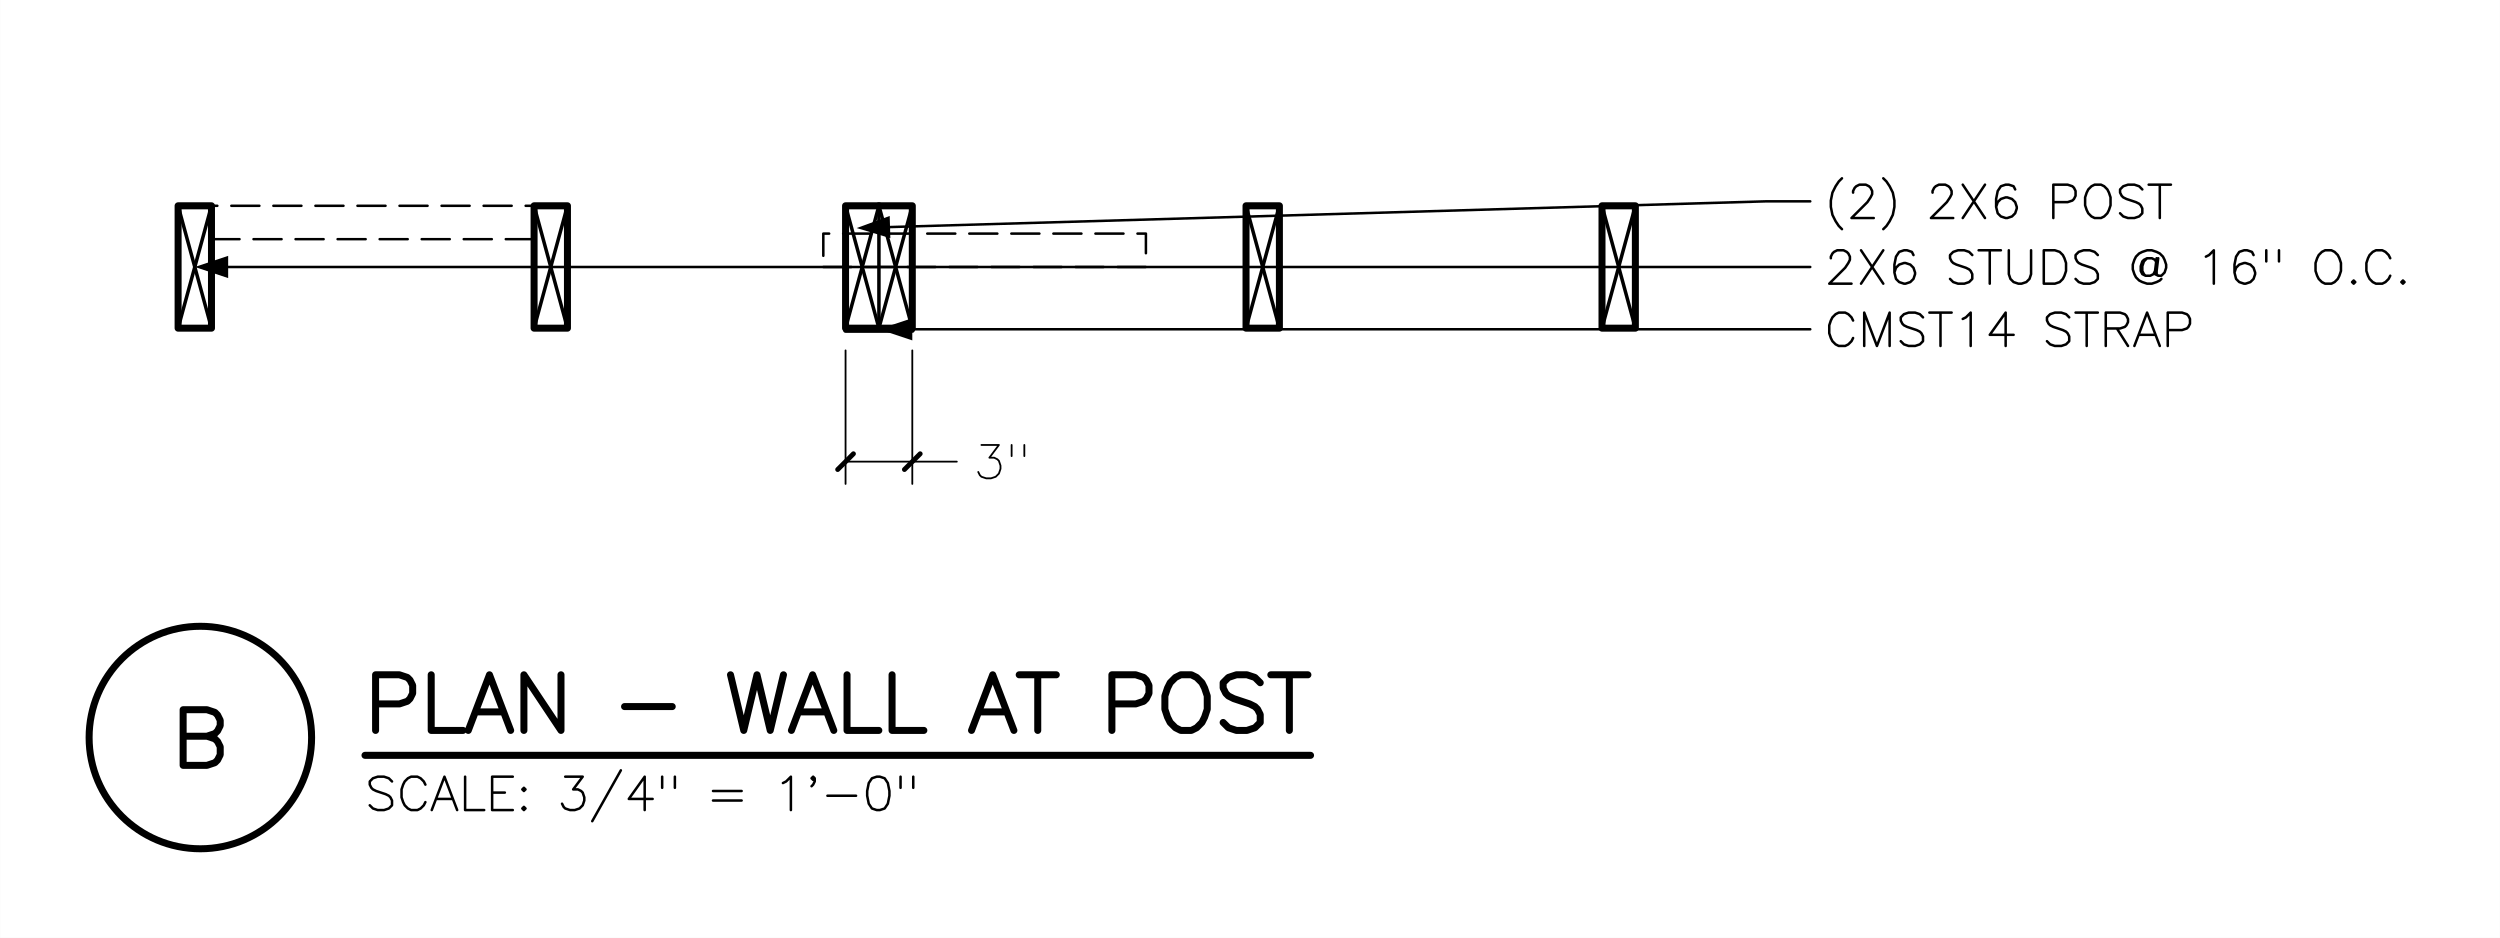
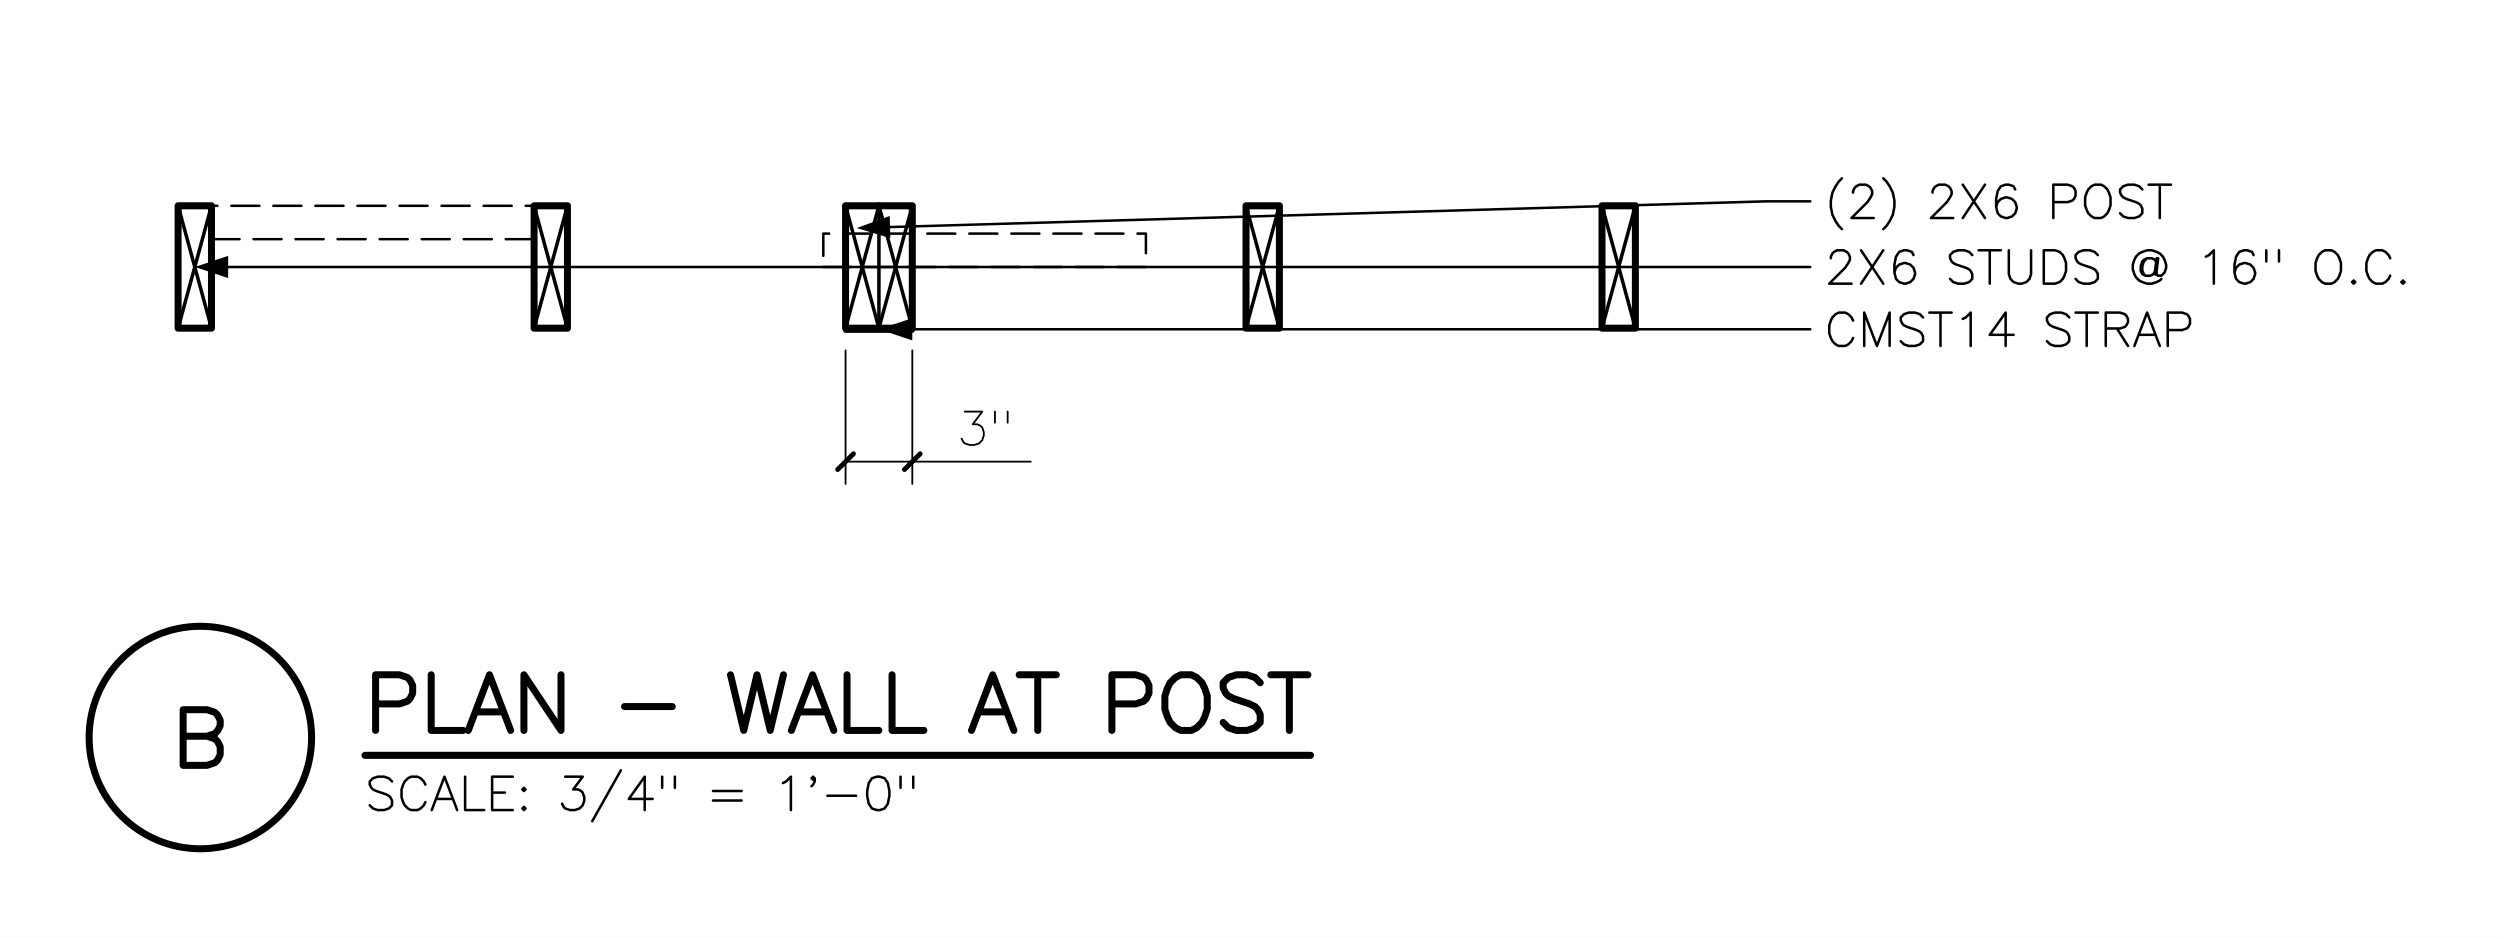
<svg xmlns="http://www.w3.org/2000/svg" width="7.022in" height="2.634in" viewBox="0 0 674.143 252.9">
  <rect width="100%" height="100%" fill="#fff" />
  <g id="S-DETL-BYND">
    <g data-src="stud_lo#0">
      <path d="M48 88.5L57 55.5" fill="none" stroke="#000" stroke-linecap="round" stroke-linejoin="round" stroke-width="0.945" />
      <path d="M57 88.5L48 55.5" fill="none" stroke="#000" stroke-linecap="round" stroke-linejoin="round" stroke-width="0.945" />
    </g>
    <g data-src="stud_lo#1">
      <path d="M144 88.5L153 55.5" fill="none" stroke="#000" stroke-linecap="round" stroke-linejoin="round" stroke-width="0.945" />
      <path d="M153 88.5L144 55.5" fill="none" stroke="#000" stroke-linecap="round" stroke-linejoin="round" stroke-width="0.945" />
    </g>
    <g data-src="stud_lo2#0">
      <path d="M336 88.5L345 55.5" fill="none" stroke="#000" stroke-linecap="round" stroke-linejoin="round" stroke-width="0.945" />
      <path d="M345 88.5L336 55.5" fill="none" stroke="#000" stroke-linecap="round" stroke-linejoin="round" stroke-width="0.945" />
    </g>
    <g data-src="stud_lo2#1">
      <path d="M432 88.5L441 55.5" fill="none" stroke="#000" stroke-linecap="round" stroke-linejoin="round" stroke-width="0.945" />
      <path d="M441 88.5L432 55.5" fill="none" stroke="#000" stroke-linecap="round" stroke-linejoin="round" stroke-width="0.945" />
    </g>
    <g data-src="post_lo#0">
      <path d="M237 88.5L237 55.5" fill="none" stroke="#000" stroke-linecap="round" stroke-linejoin="round" stroke-width="0.945" />
      <path d="M228 88.5L237 55.5" fill="none" stroke="#000" stroke-linecap="round" stroke-linejoin="round" stroke-width="0.945" />
      <path d="M237 88.5L228 55.5" fill="none" stroke="#000" stroke-linecap="round" stroke-linejoin="round" stroke-width="0.945" />
    </g>
    <g data-src="post_lo#1">
      <path d="M237 88.5L246 55.5" fill="none" stroke="#000" stroke-linecap="round" stroke-linejoin="round" stroke-width="0.945" />
      <path d="M246 88.5L237 55.5" fill="none" stroke="#000" stroke-linecap="round" stroke-linejoin="round" stroke-width="0.945" />
    </g>
  </g>
  <g id="S-DETL-CUT">
    <g data-src="stud_lo#0">
      <path d="M48 88.5L57 88.5L57 55.5L48 55.5L48 88.5Z" fill="none" stroke="#000" stroke-linecap="round" stroke-linejoin="round" stroke-width="1.89" />
    </g>
    <g data-src="stud_lo#1">
      <path d="M144 88.5L153 88.5L153 55.5L144 55.5L144 88.5Z" fill="none" stroke="#000" stroke-linecap="round" stroke-linejoin="round" stroke-width="1.89" />
    </g>
    <g data-src="stud_lo2#0">
      <path d="M336 88.5L345 88.5L345 55.5L336 55.5L336 88.5Z" fill="none" stroke="#000" stroke-linecap="round" stroke-linejoin="round" stroke-width="1.89" />
    </g>
    <g data-src="stud_lo2#1">
      <path d="M432 88.5L441 88.5L441 55.5L432 55.5L432 88.5Z" fill="none" stroke="#000" stroke-linecap="round" stroke-linejoin="round" stroke-width="1.89" />
    </g>
    <g data-src="post_lo#0">
      <path d="M237 55.5L228 55.5L228 88.5L237 88.5" fill="none" stroke="#000" stroke-linecap="round" stroke-linejoin="round" stroke-width="1.89" />
    </g>
    <g data-src="post_lo#1">
      <path d="M237 88.5L246 88.5L246 55.5L237 55.5" fill="none" stroke="#000" stroke-linecap="round" stroke-linejoin="round" stroke-width="1.89" />
    </g>
    <g data-src="d1">
      <path d="M225.879 126.621L230.121 122.379" fill="none" stroke="#000" stroke-linecap="round" stroke-linejoin="round" stroke-width="1.323" />
      <path d="M243.879 126.621L248.121 122.379" fill="none" stroke="#000" stroke-linecap="round" stroke-linejoin="round" stroke-width="1.323" />
    </g>
  </g>
  <g id="S-DETL-STL">
    <g data-src="strap">
      <path d="M228 89.1L246 89.1L246 88.5L228 88.5L228 89.1Z" fill="#000" fill-rule="evenodd" stroke="none" />
      <path d="M228 88.5L228 89.1L246 89.1L246 88.5" fill="none" stroke="#000" stroke-linecap="round" stroke-linejoin="round" stroke-width="1.323" />
    </g>
  </g>
  <g id="S-DETL-HIDN">
    <g data-src="blk_alt">
      <path d="M222 72L309 72L309 63L222 63L222 72Z" fill="none" stroke="#000" stroke-linecap="round" stroke-linejoin="round" stroke-width="0.68" stroke-dasharray="7.559 3.78" />
    </g>
    <g data-src="hd_behind">
      <path d="M57 64.5L144 64.5L144 55.5L57 55.5L57 64.5Z" fill="none" stroke="#000" stroke-linecap="round" stroke-linejoin="round" stroke-width="0.68" stroke-dasharray="7.559 3.78" />
    </g>
  </g>
  <g id="S-ANNO-NOTE">
    <g data-src="n1">
      <path d="M496.714 48.086L495.857 48.943L495 50.229L494.143 51.943L493.714 54.086L493.714 55.8L494.143 57.943L495 59.657L495.857 60.943L496.714 61.8M499.714 51.943L499.714 51.514L500.143 50.657L500.571 50.229L501.429 49.8L503.143 49.8L504 50.229L504.429 50.657L504.857 51.514L504.857 52.371L504.429 53.229L503.571 54.514L499.286 58.8L505.286 58.8M507.857 48.086L508.714 48.943L509.571 50.229L510.429 51.943L510.857 54.086L510.857 55.8L510.429 57.943L509.571 59.657L508.714 60.943L507.857 61.8M521.143 51.943L521.143 51.514L521.571 50.657L522 50.229L522.857 49.8L524.571 49.8L525.429 50.229L525.857 50.657L526.286 51.514L526.286 52.371L525.857 53.229L525 54.514L520.714 58.8L526.714 58.8M529.286 49.8L535.286 58.8M535.286 49.8L529.286 58.8M543.429 51.086L543 50.229L541.714 49.8L540.857 49.8L539.571 50.229L538.714 51.514L538.286 53.657L538.286 55.8L538.714 57.514L539.571 58.371L540.857 58.8L541.286 58.8L542.571 58.371L543.429 57.514L543.857 56.229L543.857 55.8L543.429 54.514L542.571 53.657L541.286 53.229L540.857 53.229L539.571 53.657L538.714 54.514L538.286 55.8M553.714 49.8L553.714 58.8M553.714 49.8L557.571 49.8L558.857 50.229L559.286 50.657L559.714 51.514L559.714 52.8L559.286 53.657L558.857 54.086L557.571 54.514L553.714 54.514M564.857 49.8L564 50.229L563.143 51.086L562.714 51.943L562.286 53.229L562.286 55.371L562.714 56.657L563.143 57.514L564 58.371L564.857 58.8L566.571 58.8L567.429 58.371L568.286 57.514L568.714 56.657L569.143 55.371L569.143 53.229L568.714 51.943L568.286 51.086L567.429 50.229L566.571 49.8L564.857 49.8M577.714 51.086L576.857 50.229L575.571 49.8L573.857 49.8L572.571 50.229L571.714 51.086L571.714 51.943L572.143 52.8L572.571 53.229L573.429 53.657L576 54.514L576.857 54.943L577.286 55.371L577.714 56.229L577.714 57.514L576.857 58.371L575.571 58.8L573.857 58.8L572.571 58.371L571.714 57.514M582.429 49.8L582.429 58.8M579.429 49.8L585.429 49.8" fill="none" stroke="#000" stroke-linecap="round" stroke-linejoin="round" stroke-width="0.68" />
      <path d="M488.16 54.3L476.16 54.3L239.996 61.236" fill="none" stroke="#000" stroke-linecap="round" stroke-linejoin="round" stroke-width="0.68" />
      <path d="M231 61.5L240.084 64.235L239.908 58.237L231 61.5Z" fill="#000" fill-rule="evenodd" stroke="none" />
    </g>
    <g data-src="n2">
      <path d="M499.714 86.443L499.286 85.586L498.429 84.729L497.571 84.3L495.857 84.3L495 84.729L494.143 85.586L493.714 86.443L493.286 87.729L493.286 89.871L493.714 91.157L494.143 92.014L495 92.871L495.857 93.3L497.571 93.3L498.429 92.871L499.286 92.014L499.714 91.157M502.714 84.3L502.714 93.3M502.714 84.3L506.143 93.3M509.571 84.3L506.143 93.3M509.571 84.3L509.571 93.3M518.571 85.586L517.714 84.729L516.429 84.3L514.714 84.3L513.429 84.729L512.571 85.586L512.571 86.443L513 87.3L513.429 87.729L514.286 88.157L516.857 89.014L517.714 89.443L518.143 89.871L518.571 90.729L518.571 92.014L517.714 92.871L516.429 93.3L514.714 93.3L513.429 92.871L512.571 92.014M523.286 84.3L523.286 93.3M520.286 84.3L526.286 84.3M529.286 86.014L530.143 85.586L531.429 84.3L531.429 93.3M540.857 84.3L536.571 90.3L543 90.3M540.857 84.3L540.857 93.3M558 85.586L557.143 84.729L555.857 84.3L554.143 84.3L552.857 84.729L552 85.586L552 86.443L552.429 87.3L552.857 87.729L553.714 88.157L556.286 89.014L557.143 89.443L557.571 89.871L558 90.729L558 92.014L557.143 92.871L555.857 93.3L554.143 93.3L552.857 92.871L552 92.014M562.714 84.3L562.714 93.3M559.714 84.3L565.714 84.3M567.857 84.3L567.857 93.3M567.857 84.3L571.714 84.3L573 84.729L573.429 85.157L573.857 86.014L573.857 86.871L573.429 87.729L573 88.157L571.714 88.586L567.857 88.586M570.857 88.586L573.857 93.3M579 84.3L575.571 93.3M579 84.3L582.429 93.3M576.857 90.3L581.143 90.3M584.571 84.3L584.571 93.3M584.571 84.3L588.429 84.3L589.714 84.729L590.143 85.157L590.571 86.014L590.571 87.3L590.143 88.157L589.714 88.586L588.429 89.014L584.571 89.014" fill="none" stroke="#000" stroke-linecap="round" stroke-linejoin="round" stroke-width="0.68" />
      <path d="M488.16 88.8L476.16 88.8L246 88.8" fill="none" stroke="#000" stroke-linecap="round" stroke-linejoin="round" stroke-width="0.68" />
      <path d="M237 88.8L246 91.8L246 85.8L237 88.8Z" fill="#000" fill-rule="evenodd" stroke="none" />
    </g>
    <g data-src="n3">
      <path d="M493.714 69.643L493.714 69.214L494.143 68.357L494.571 67.929L495.429 67.5L497.143 67.5L498 67.929L498.429 68.357L498.857 69.214L498.857 70.071L498.429 70.929L497.571 72.214L493.286 76.5L499.286 76.5M501.857 67.5L507.857 76.5M507.857 67.5L501.857 76.5M516 68.786L515.571 67.929L514.286 67.5L513.429 67.5L512.143 67.929L511.286 69.214L510.857 71.357L510.857 73.5L511.286 75.214L512.143 76.071L513.429 76.5L513.857 76.5L515.143 76.071L516 75.214L516.429 73.929L516.429 73.5L516 72.214L515.143 71.357L513.857 70.929L513.429 70.929L512.143 71.357L511.286 72.214L510.857 73.5M531.857 68.786L531 67.929L529.714 67.5L528 67.5L526.714 67.929L525.857 68.786L525.857 69.643L526.286 70.5L526.714 70.929L527.571 71.357L530.143 72.214L531 72.643L531.429 73.071L531.857 73.929L531.857 75.214L531 76.071L529.714 76.5L528 76.5L526.714 76.071L525.857 75.214M536.571 67.5L536.571 76.5M533.571 67.5L539.571 67.5M541.714 67.5L541.714 73.929L542.143 75.214L543 76.071L544.286 76.5L545.143 76.5L546.429 76.071L547.286 75.214L547.714 73.929L547.714 67.5M551.143 67.5L551.143 76.5M551.143 67.5L554.143 67.5L555.429 67.929L556.286 68.786L556.714 69.643L557.143 70.929L557.143 73.071L556.714 74.357L556.286 75.214L555.429 76.071L554.143 76.5L551.143 76.5M565.714 68.786L564.857 67.929L563.571 67.5L561.857 67.5L560.571 67.929L559.714 68.786L559.714 69.643L560.143 70.5L560.571 70.929L561.429 71.357L564 72.214L564.857 72.643L565.286 73.071L565.714 73.929L565.714 75.214L564.857 76.071L563.571 76.5L561.857 76.5L560.571 76.071L559.714 75.214M581.571 70.929L581.143 70.071L580.286 69.643L579 69.643L578.143 70.071L577.714 70.5L577.286 71.786L577.286 73.071L577.714 73.929L578.571 74.357L579.857 74.357L580.714 73.929L581.143 73.071M579 69.643L578.143 70.5L577.714 71.786L577.714 73.071L578.143 73.929L578.571 74.357M581.571 69.643L581.143 73.071L581.143 73.929L582 74.357L582.857 74.357L583.714 73.5L584.143 72.214L584.143 71.357L583.714 70.071L583.286 69.214L582.429 68.357L581.571 67.929L580.286 67.5L579 67.5L577.714 67.929L576.857 68.357L576 69.214L575.571 70.071L575.143 71.357L575.143 72.643L575.571 73.929L576 74.786L576.857 75.643L577.714 76.071L579 76.5L580.286 76.5L581.571 76.071L582.429 75.643L582.857 75.214M582 69.643L581.571 73.071L581.571 73.929L582 74.357M594.857 69.214L595.714 68.786L597 67.5L597 76.5M607.714 68.786L607.286 67.929L606 67.5L605.143 67.5L603.857 67.929L603 69.214L602.571 71.357L602.571 73.5L603 75.214L603.857 76.071L605.143 76.5L605.571 76.5L606.857 76.071L607.714 75.214L608.143 73.929L608.143 73.5L607.714 72.214L606.857 71.357L605.571 70.929L605.143 70.929L603.857 71.357L603 72.214L602.571 73.5M611.143 67.5L611.143 70.5M614.571 67.5L614.571 70.5M627 67.5L626.143 67.929L625.286 68.786L624.857 69.643L624.429 70.929L624.429 73.071L624.857 74.357L625.286 75.214L626.143 76.071L627 76.5L628.714 76.5L629.571 76.071L630.429 75.214L630.857 74.357L631.286 73.071L631.286 70.929L630.857 69.643L630.429 68.786L629.571 67.929L628.714 67.5L627 67.5M634.714 75.643L634.286 76.071L634.714 76.5L635.143 76.071L634.714 75.643M644.571 69.643L644.143 68.786L643.286 67.929L642.429 67.5L640.714 67.5L639.857 67.929L639 68.786L638.571 69.643L638.143 70.929L638.143 73.071L638.571 74.357L639 75.214L639.857 76.071L640.714 76.5L642.429 76.5L643.286 76.071L644.143 75.214L644.571 74.357M648 75.643L647.571 76.071L648 76.5L648.429 76.071L648 75.643" fill="none" stroke="#000" stroke-linecap="round" stroke-linejoin="round" stroke-width="0.68" />
      <path d="M488.16 72L476.16 72L61.5 72" fill="none" stroke="#000" stroke-linecap="round" stroke-linejoin="round" stroke-width="0.68" />
      <path d="M52.5 72L61.5 75L61.5 69L52.5 72Z" fill="#000" fill-rule="evenodd" stroke="none" />
    </g>
  </g>
  <g id="S-ANNO-DIMS">
    <g data-src="d1">
      <path d="M228 94.5L228 130.5" fill="none" stroke="#000" stroke-linecap="round" stroke-linejoin="round" stroke-width="0.491" />
      <path d="M246 94.5L246 130.5" fill="none" stroke="#000" stroke-linecap="round" stroke-linejoin="round" stroke-width="0.491" />
      <path d="M228 124.5L246 124.5" fill="none" stroke="#000" stroke-linecap="round" stroke-linejoin="round" stroke-width="0.491" />
-       <path d="M246 124.5L258 124.5" fill="none" stroke="#000" stroke-linecap="round" stroke-linejoin="round" stroke-width="0.491" />
-       <path d="M264.643 120L269.357 120L266.786 123.429L268.071 123.429L268.929 123.857L269.357 124.286L269.786 125.571L269.786 126.429L269.357 127.714L268.5 128.571L267.214 129L265.929 129L264.643 128.571L264.214 128.143L263.786 127.286M272.786 120L272.786 123M276.214 120L276.214 123" fill="none" stroke="#000" stroke-linecap="round" stroke-linejoin="round" stroke-width="0.491" />
+       <path d="M246 124.5L277.929 124.5" fill="none" stroke="#000" stroke-linecap="round" stroke-linejoin="round" stroke-width="0.491" />
+       <path d="M260.143 111L264.857 111L262.286 114.429L263.571 114.429L264.429 114.857L264.857 115.286L265.286 116.571L265.286 117.429L264.857 118.714L264 119.571L262.714 120L261.429 120L260.143 119.571L259.714 119.143L259.286 118.286M268.286 111L268.286 114M271.714 111L271.714 114" fill="none" stroke="#000" stroke-linecap="round" stroke-linejoin="round" stroke-width="0.491" />
    </g>
  </g>
  <g id="S-ANNO-TTLB">
    <g data-src="title:P">
      <path d="M24 198.9A30 30 0 0 1 84 198.9A30 30 0 0 1 24 198.9Z" fill="none" stroke="#000" stroke-linecap="round" stroke-linejoin="round" stroke-width="1.89" />
      <path d="M49.357 191.4L49.357 206.4M49.357 191.4L55.786 191.4L57.929 192.114L58.643 192.829L59.357 194.257L59.357 195.686L58.643 197.114L57.929 197.829L55.786 198.543M49.357 198.543L55.786 198.543L57.929 199.257L58.643 199.971L59.357 201.4L59.357 203.543L58.643 204.971L57.929 205.686L55.786 206.4L49.357 206.4" fill="none" stroke="#000" stroke-linecap="round" stroke-linejoin="round" stroke-width="1.89" />
      <path d="M101.257 181.98L101.257 196.98M101.257 181.98L107.686 181.98L109.829 182.694L110.543 183.409L111.257 184.837L111.257 186.98L110.543 188.409L109.829 189.123L107.686 189.837L101.257 189.837M116.257 181.98L116.257 196.98M116.257 196.98L124.829 196.98M131.971 181.98L126.257 196.98M131.971 181.98L137.686 196.98M128.4 191.98L135.543 191.98M141.257 181.98L141.257 196.98M141.257 181.98L151.257 196.98M151.257 181.98L151.257 196.98M168.4 190.551L181.257 190.551M196.971 181.98L200.543 196.98M204.114 181.98L200.543 196.98M204.114 181.98L207.686 196.98M211.257 181.98L207.686 196.98M219.114 181.98L213.4 196.98M219.114 181.98L224.829 196.98M215.543 191.98L222.686 191.98M228.4 181.98L228.4 196.98M228.4 196.98L236.971 196.98M240.543 181.98L240.543 196.98M240.543 196.98L249.114 196.98M267.686 181.98L261.971 196.98M267.686 181.98L273.4 196.98M264.114 191.98L271.257 191.98M279.829 181.98L279.829 196.98M274.829 181.98L284.829 181.98M299.829 181.98L299.829 196.98M299.829 181.98L306.257 181.98L308.4 182.694L309.114 183.409L309.829 184.837L309.829 186.98L309.114 188.409L308.4 189.123L306.257 189.837L299.829 189.837M318.4 181.98L316.971 182.694L315.543 184.123L314.829 185.551L314.114 187.694L314.114 191.266L314.829 193.409L315.543 194.837L316.971 196.266L318.4 196.98L321.257 196.98L322.686 196.266L324.114 194.837L324.829 193.409L325.543 191.266L325.543 187.694L324.829 185.551L324.114 184.123L322.686 182.694L321.257 181.98L318.4 181.98M339.829 184.123L338.4 182.694L336.257 181.98L333.4 181.98L331.257 182.694L329.829 184.123L329.829 185.551L330.543 186.98L331.257 187.694L332.686 188.409L336.971 189.837L338.4 190.551L339.114 191.266L339.829 192.694L339.829 194.837L338.4 196.266L336.257 196.98L333.4 196.98L331.257 196.266L329.829 194.837M347.686 181.98L347.686 196.98M342.686 181.98L352.686 181.98" fill="none" stroke="#000" stroke-linecap="round" stroke-linejoin="round" stroke-width="1.89" />
      <path d="M98.4 203.7L353.4 203.7" fill="none" stroke="#000" stroke-linecap="round" stroke-linejoin="round" stroke-width="1.89" />
      <path d="M105.686 210.746L104.829 209.889L103.543 209.46L101.829 209.46L100.543 209.889L99.686 210.746L99.686 211.603L100.114 212.46L100.543 212.889L101.4 213.317L103.971 214.174L104.829 214.603L105.257 215.031L105.686 215.889L105.686 217.174L104.829 218.031L103.543 218.46L101.829 218.46L100.543 218.031L99.686 217.174M114.686 211.603L114.257 210.746L113.4 209.889L112.543 209.46L110.829 209.46L109.971 209.889L109.114 210.746L108.686 211.603L108.257 212.889L108.257 215.031L108.686 216.317L109.114 217.174L109.971 218.031L110.829 218.46L112.543 218.46L113.4 218.031L114.257 217.174L114.686 216.317M119.829 209.46L116.4 218.46M119.829 209.46L123.257 218.46M117.686 215.46L121.971 215.46M125.4 209.46L125.4 218.46M125.4 218.46L130.543 218.46M132.686 209.46L132.686 218.46M132.686 209.46L138.257 209.46M132.686 213.746L136.114 213.746M132.686 218.46L138.257 218.46M141.257 212.46L140.829 212.889L141.257 213.317L141.686 212.889L141.257 212.46M141.257 217.603L140.829 218.031L141.257 218.46L141.686 218.031L141.257 217.603M152.4 209.46L157.114 209.46L154.543 212.889L155.829 212.889L156.686 213.317L157.114 213.746L157.543 215.031L157.543 215.889L157.114 217.174L156.257 218.031L154.971 218.46L153.686 218.46L152.4 218.031L151.971 217.603L151.543 216.746M167.4 207.746L159.686 221.46M173.829 209.46L169.543 215.46L175.971 215.46M173.829 209.46L173.829 218.46M178.543 209.46L178.543 212.46M181.971 209.46L181.971 212.46M192.257 213.317L199.971 213.317M192.257 215.889L199.971 215.889M211.114 211.174L211.971 210.746L213.257 209.46L213.257 218.46M219.257 210.317L218.829 209.889L219.257 209.46L219.686 209.889L219.686 210.746L219.257 211.603L218.829 212.031M223.114 214.603L230.829 214.603M236.4 209.46L235.114 209.889L234.257 211.174L233.829 213.317L233.829 214.603L234.257 216.746L235.114 218.031L236.4 218.46L237.257 218.46L238.543 218.031L239.4 216.746L239.829 214.603L239.829 213.317L239.4 211.174L238.543 209.889L237.257 209.46L236.4 209.46M242.829 209.46L242.829 212.46M246.257 209.46L246.257 212.46" fill="none" stroke="#000" stroke-linecap="round" stroke-linejoin="round" stroke-width="0.68" />
    </g>
  </g>
</svg>
